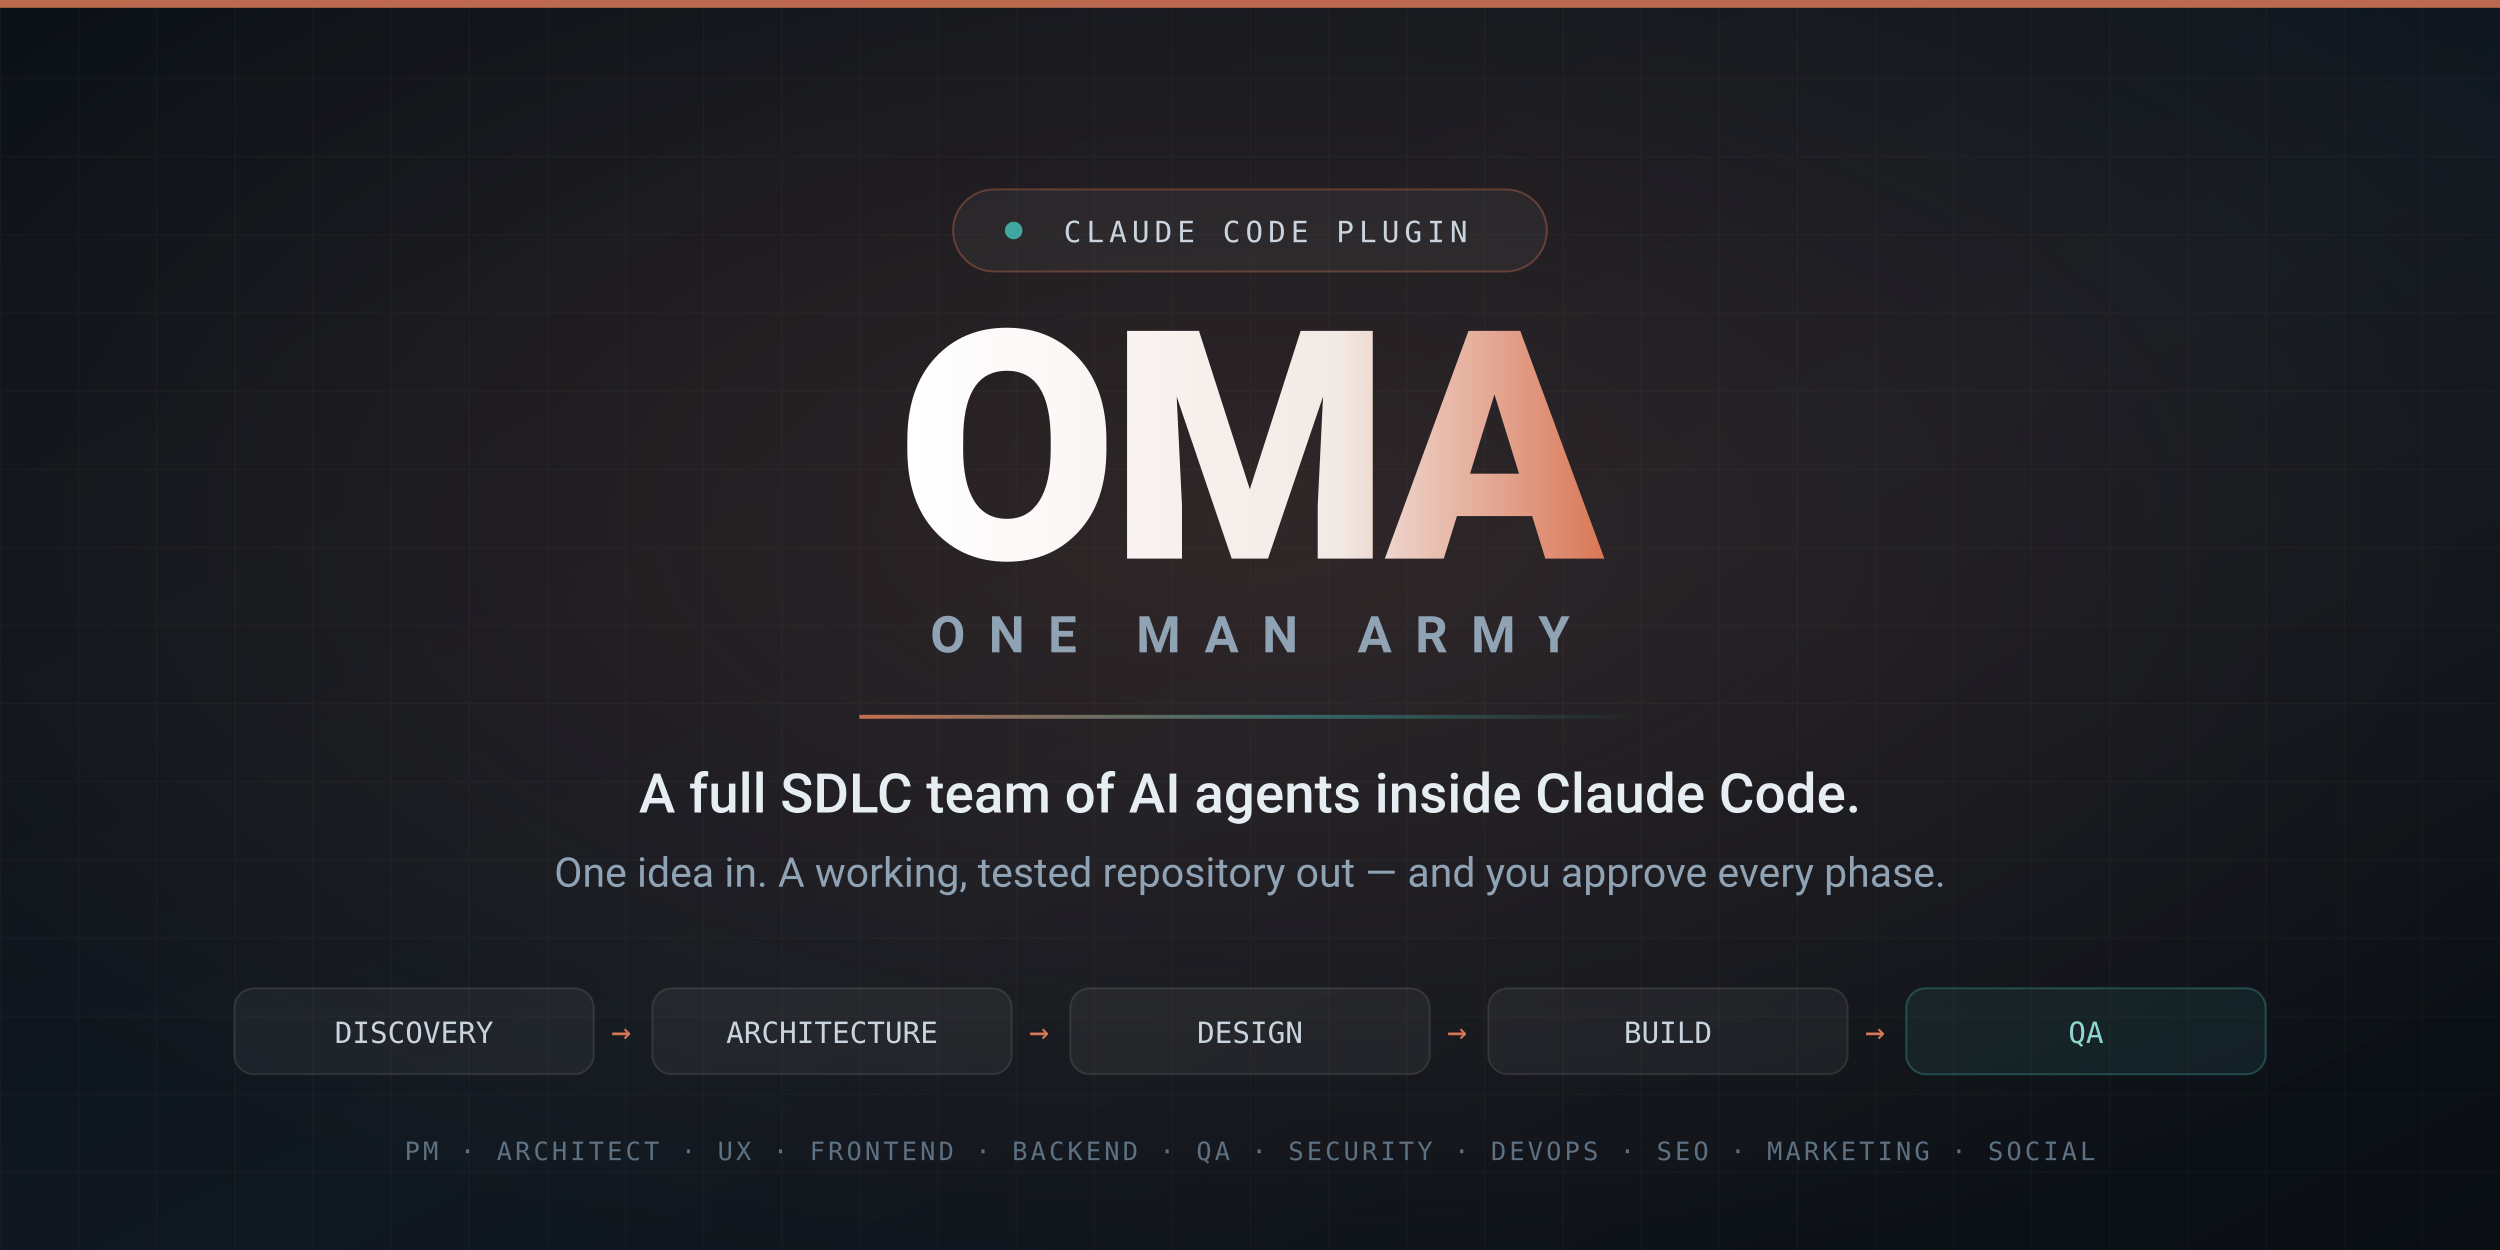
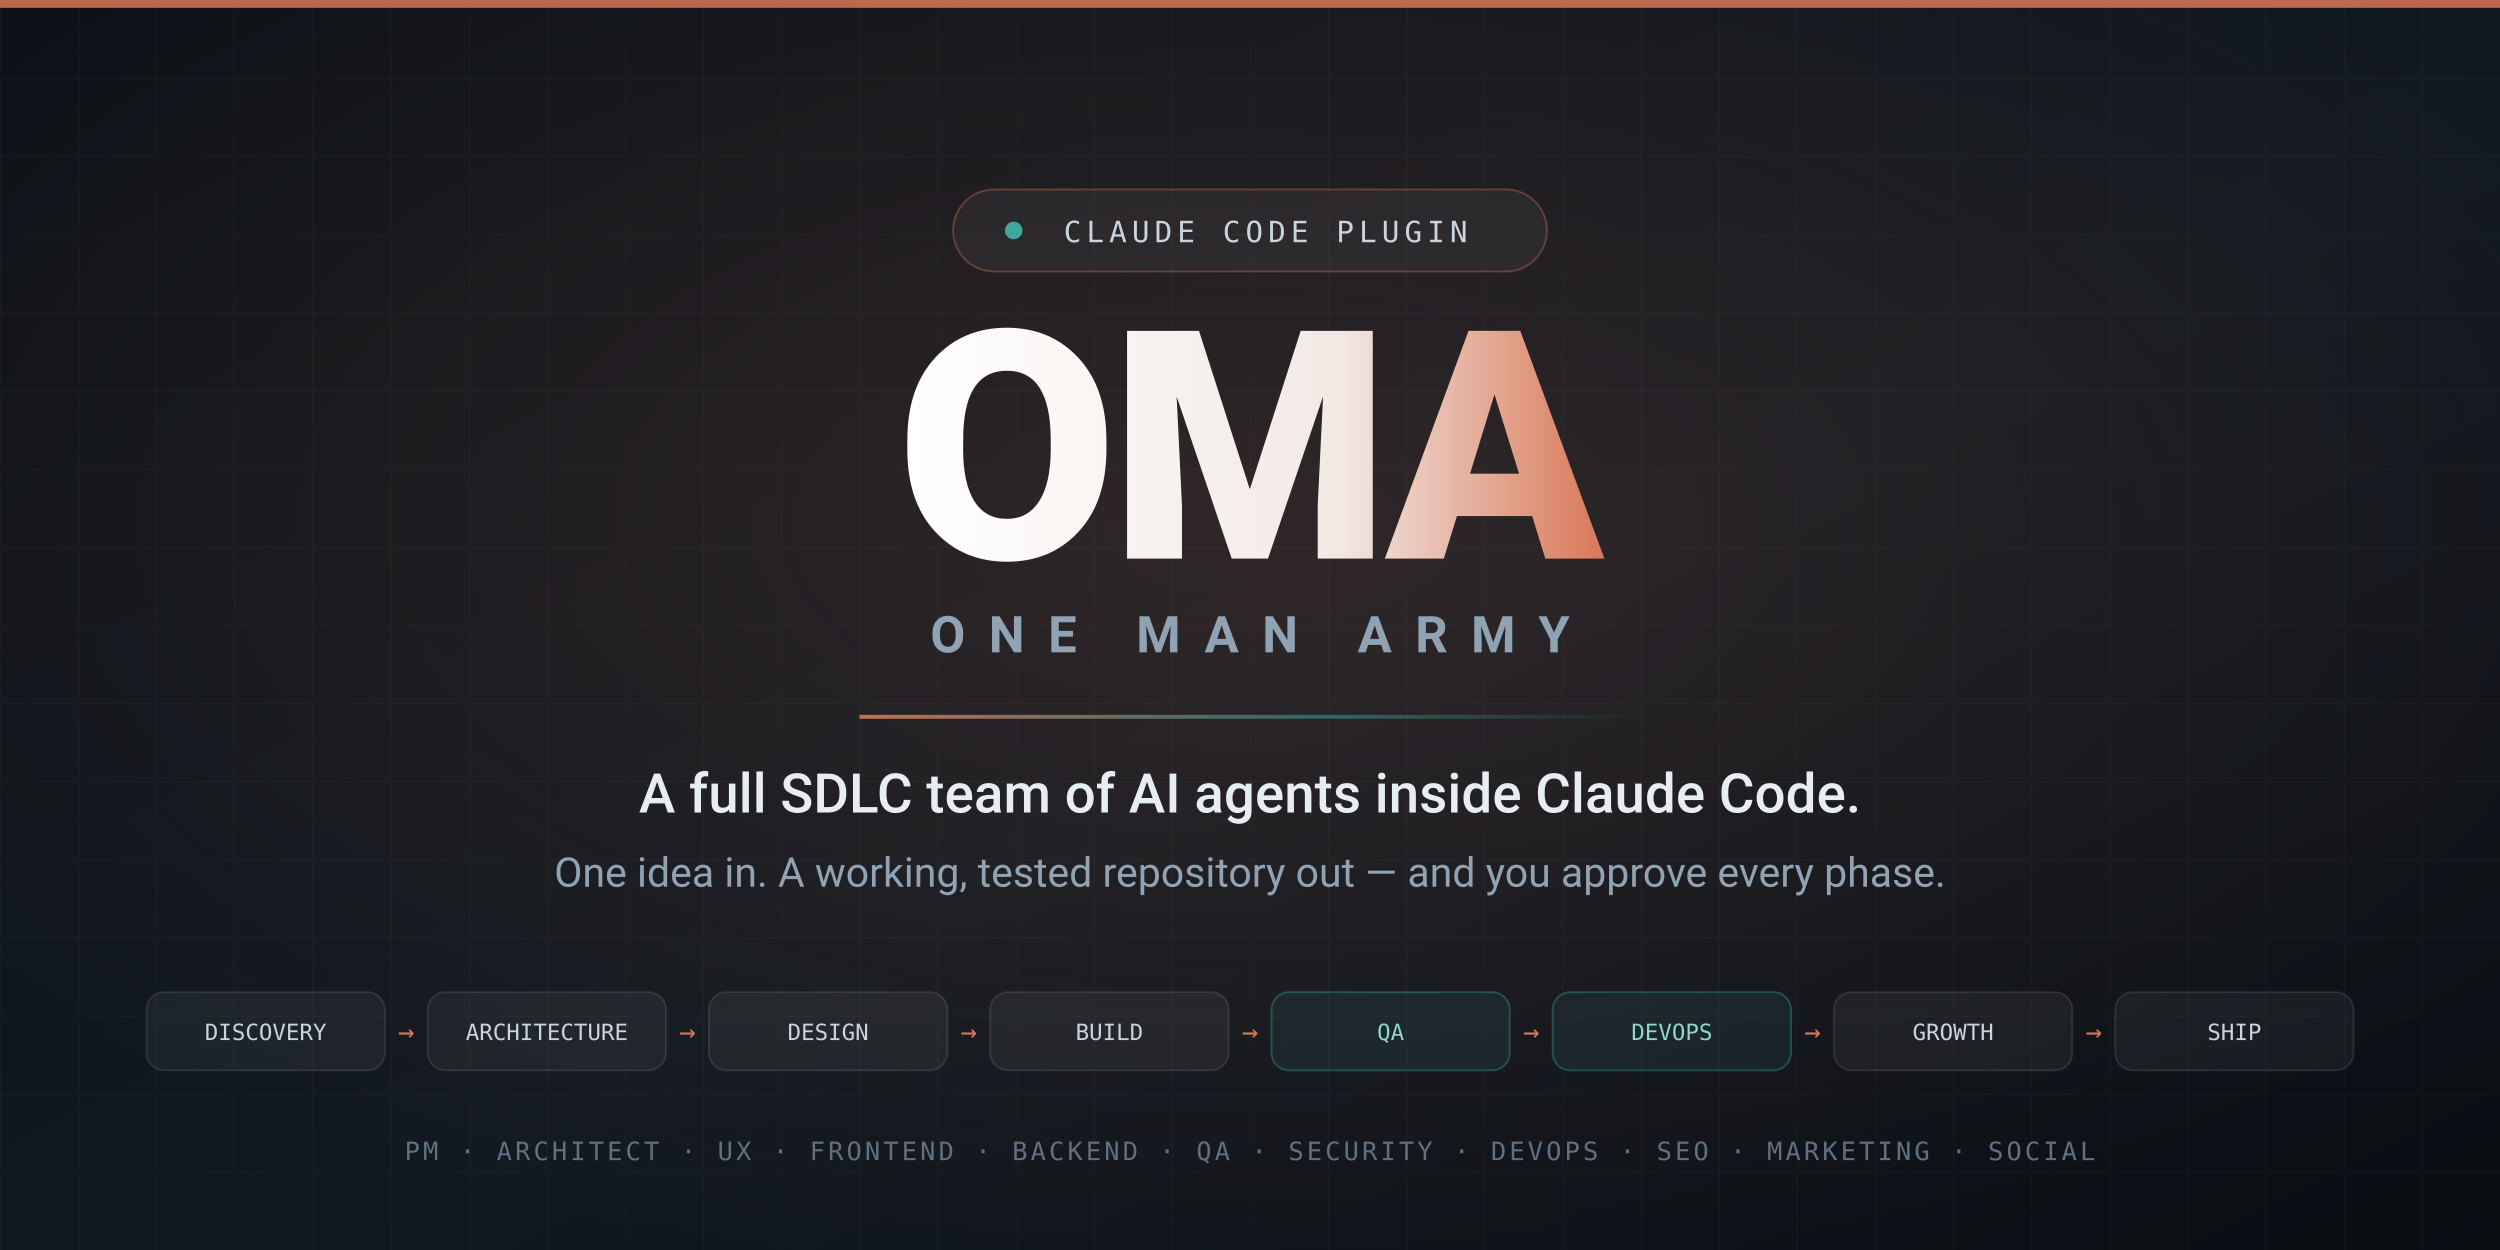
<svg xmlns="http://www.w3.org/2000/svg" width="1280" height="640" viewBox="0 0 1280 640" role="img" aria-label="OMA — One Man Army: a full SDLC team of AI agents inside Claude Code">
  <defs>
    <linearGradient id="bg" x1="0" y1="0" x2="1" y2="1">
      <stop offset="0%" stop-color="#0C1117" />
      <stop offset="55%" stop-color="#101820" />
      <stop offset="100%" stop-color="#0A0E13" />
    </linearGradient>
    <linearGradient id="wordmark" x1="0" y1="0" x2="1" y2="0">
      <stop offset="0%" stop-color="#FFFFFF" />
      <stop offset="62%" stop-color="#F2E9E4" />
      <stop offset="100%" stop-color="#D97757" />
    </linearGradient>
    <linearGradient id="rule" x1="0" y1="0" x2="1" y2="0">
      <stop offset="0%" stop-color="#D97757" stop-opacity="0.9" />
      <stop offset="60%" stop-color="#3FA6A0" stop-opacity="0.5" />
      <stop offset="100%" stop-color="#3FA6A0" stop-opacity="0" />
    </linearGradient>
    <radialGradient id="glow" cx="0.5" cy="0.42" r="0.62">
      <stop offset="0%" stop-color="#D97757" stop-opacity="0.16" />
      <stop offset="100%" stop-color="#D97757" stop-opacity="0" />
    </radialGradient>
    <pattern id="grid" width="40" height="40" patternUnits="userSpaceOnUse">
      <path d="M40 0H0V40" fill="none" stroke="#FFFFFF" stroke-opacity="0.028" stroke-width="1" />
    </pattern>
  </defs>
  <rect width="1280" height="640" fill="url(#bg)" />
  <rect width="1280" height="640" fill="url(#grid)" />
  <rect width="1280" height="640" fill="url(#glow)" />
  <rect x="0" y="0" width="1280" height="4" fill="#D97757" opacity="0.85" />
  <g transform="translate(640, 118)">
    <rect x="-152" y="-21" width="304" height="42" rx="21" fill="#FFFFFF" fill-opacity="0.045" stroke="#D97757" stroke-opacity="0.35" stroke-width="1" />
    <circle cx="-121" cy="0" r="4.5" fill="#3FA6A0" />
    <text x="8" y="6" text-anchor="middle" font-family="ui-monospace, SFMono-Regular, Menlo, Consolas, monospace" font-size="15" letter-spacing="2.6" fill="#C9D4DE">CLAUDE CODE PLUGIN</text>
  </g>
  <text x="640" y="286" text-anchor="middle" font-family="ui-sans-serif, -apple-system, BlinkMacSystemFont, 'Segoe UI', Roboto, Helvetica, Arial, sans-serif" font-size="164" font-weight="800" letter-spacing="-4" fill="url(#wordmark)">OMA</text>
  <text x="640" y="334" text-anchor="middle" font-family="ui-sans-serif, -apple-system, BlinkMacSystemFont, 'Segoe UI', Roboto, Helvetica, Arial, sans-serif" font-size="26" font-weight="600" letter-spacing="12" fill="#8FA3B4">ONE MAN ARMY</text>
  <rect x="440" y="366" width="400" height="2" fill="url(#rule)" />
  <text x="640" y="416" text-anchor="middle" font-family="ui-sans-serif, -apple-system, BlinkMacSystemFont, 'Segoe UI', Roboto, Helvetica, Arial, sans-serif" font-size="28" font-weight="500" fill="#E6EDF3">A full SDLC team of AI agents inside Claude Code.</text>
  <text x="640" y="454" text-anchor="middle" font-family="ui-sans-serif, -apple-system, BlinkMacSystemFont, 'Segoe UI', Roboto, Helvetica, Arial, sans-serif" font-size="21" fill="#8FA3B4">One idea in. A working, tested repository out — and you approve every phase.</text>
  <g transform="translate(0, 528)">
-     <g font-family="ui-monospace, SFMono-Regular, Menlo, Consolas, monospace" font-size="15" text-anchor="middle">
-       <g transform="translate(212, 0)">
-         <rect x="-92" y="-22" width="184" height="44" rx="10" fill="#FFFFFF" fill-opacity="0.05" stroke="#FFFFFF" stroke-opacity="0.10" />
-         <text y="6" fill="#C9D4DE">DISCOVERY</text>
+     <g font-family="ui-monospace, SFMono-Regular, Menlo, Consolas, monospace" font-size="11.5" text-anchor="middle">
+       <g transform="translate(136, 0)">
+         <rect x="-61" y="-20" width="122" height="40" rx="9" fill="#FFFFFF" fill-opacity="0.05" stroke="#FFFFFF" stroke-opacity="0.10" />
+         <text y="4.5" fill="#C9D4DE">DISCOVERY</text>
      </g>
-       <text x="318" y="6" fill="#D97757" font-size="17">→</text>
-       <g transform="translate(426, 0)">
-         <rect x="-92" y="-22" width="184" height="44" rx="10" fill="#FFFFFF" fill-opacity="0.05" stroke="#FFFFFF" stroke-opacity="0.10" />
-         <text y="6" fill="#C9D4DE">ARCHITECTURE</text>
+       <text x="208" y="5" fill="#D97757" font-size="14">→</text>
+       <g transform="translate(280, 0)">
+         <rect x="-61" y="-20" width="122" height="40" rx="9" fill="#FFFFFF" fill-opacity="0.05" stroke="#FFFFFF" stroke-opacity="0.10" />
+         <text y="4.5" fill="#C9D4DE">ARCHITECTURE</text>
      </g>
-       <text x="532" y="6" fill="#D97757" font-size="17">→</text>
-       <g transform="translate(640, 0)">
-         <rect x="-92" y="-22" width="184" height="44" rx="10" fill="#FFFFFF" fill-opacity="0.05" stroke="#FFFFFF" stroke-opacity="0.10" />
-         <text y="6" fill="#C9D4DE">DESIGN</text>
+       <text x="352" y="5" fill="#D97757" font-size="14">→</text>
+       <g transform="translate(424, 0)">
+         <rect x="-61" y="-20" width="122" height="40" rx="9" fill="#FFFFFF" fill-opacity="0.05" stroke="#FFFFFF" stroke-opacity="0.10" />
+         <text y="4.5" fill="#C9D4DE">DESIGN</text>
      </g>
-       <text x="746" y="6" fill="#D97757" font-size="17">→</text>
-       <g transform="translate(854, 0)">
-         <rect x="-92" y="-22" width="184" height="44" rx="10" fill="#FFFFFF" fill-opacity="0.05" stroke="#FFFFFF" stroke-opacity="0.10" />
-         <text y="6" fill="#C9D4DE">BUILD</text>
+       <text x="496" y="5" fill="#D97757" font-size="14">→</text>
+       <g transform="translate(568, 0)">
+         <rect x="-61" y="-20" width="122" height="40" rx="9" fill="#FFFFFF" fill-opacity="0.05" stroke="#FFFFFF" stroke-opacity="0.10" />
+         <text y="4.5" fill="#C9D4DE">BUILD</text>
      </g>
-       <text x="960" y="6" fill="#D97757" font-size="17">→</text>
-       <g transform="translate(1068, 0)">
-         <rect x="-92" y="-22" width="184" height="44" rx="10" fill="#3FA6A0" fill-opacity="0.10" stroke="#3FA6A0" stroke-opacity="0.35" />
-         <text y="6" fill="#8FD6D1">QA</text>
+       <text x="640" y="5" fill="#D97757" font-size="14">→</text>
+       <g transform="translate(712, 0)">
+         <rect x="-61" y="-20" width="122" height="40" rx="9" fill="#3FA6A0" fill-opacity="0.10" stroke="#3FA6A0" stroke-opacity="0.35" />
+         <text y="4.5" fill="#8FD6D1">QA</text>
+       </g>
+       <text x="784" y="5" fill="#D97757" font-size="14">→</text>
+       <g transform="translate(856, 0)">
+         <rect x="-61" y="-20" width="122" height="40" rx="9" fill="#3FA6A0" fill-opacity="0.10" stroke="#3FA6A0" stroke-opacity="0.35" />
+         <text y="4.5" fill="#8FD6D1">DEVOPS</text>
+       </g>
+       <text x="928" y="5" fill="#D97757" font-size="14">→</text>
+       <g transform="translate(1000, 0)">
+         <rect x="-61" y="-20" width="122" height="40" rx="9" fill="#FFFFFF" fill-opacity="0.05" stroke="#FFFFFF" stroke-opacity="0.10" />
+         <text y="4.5" fill="#C9D4DE">GROWTH</text>
+       </g>
+       <text x="1072" y="5" fill="#D97757" font-size="14">→</text>
+       <g transform="translate(1144, 0)">
+         <rect x="-61" y="-20" width="122" height="40" rx="9" fill="#FFFFFF" fill-opacity="0.05" stroke="#FFFFFF" stroke-opacity="0.10" />
+         <text y="4.5" fill="#C9D4DE">SHIP</text>
      </g>
    </g>
    <text x="640" y="66" text-anchor="middle" font-family="ui-monospace, SFMono-Regular, Menlo, Consolas, monospace" font-size="13" letter-spacing="1.6" fill="#5D7183">PM · ARCHITECT · UX · FRONTEND · BACKEND · QA · SECURITY · DEVOPS · SEO · MARKETING · SOCIAL</text>
  </g>
</svg>
